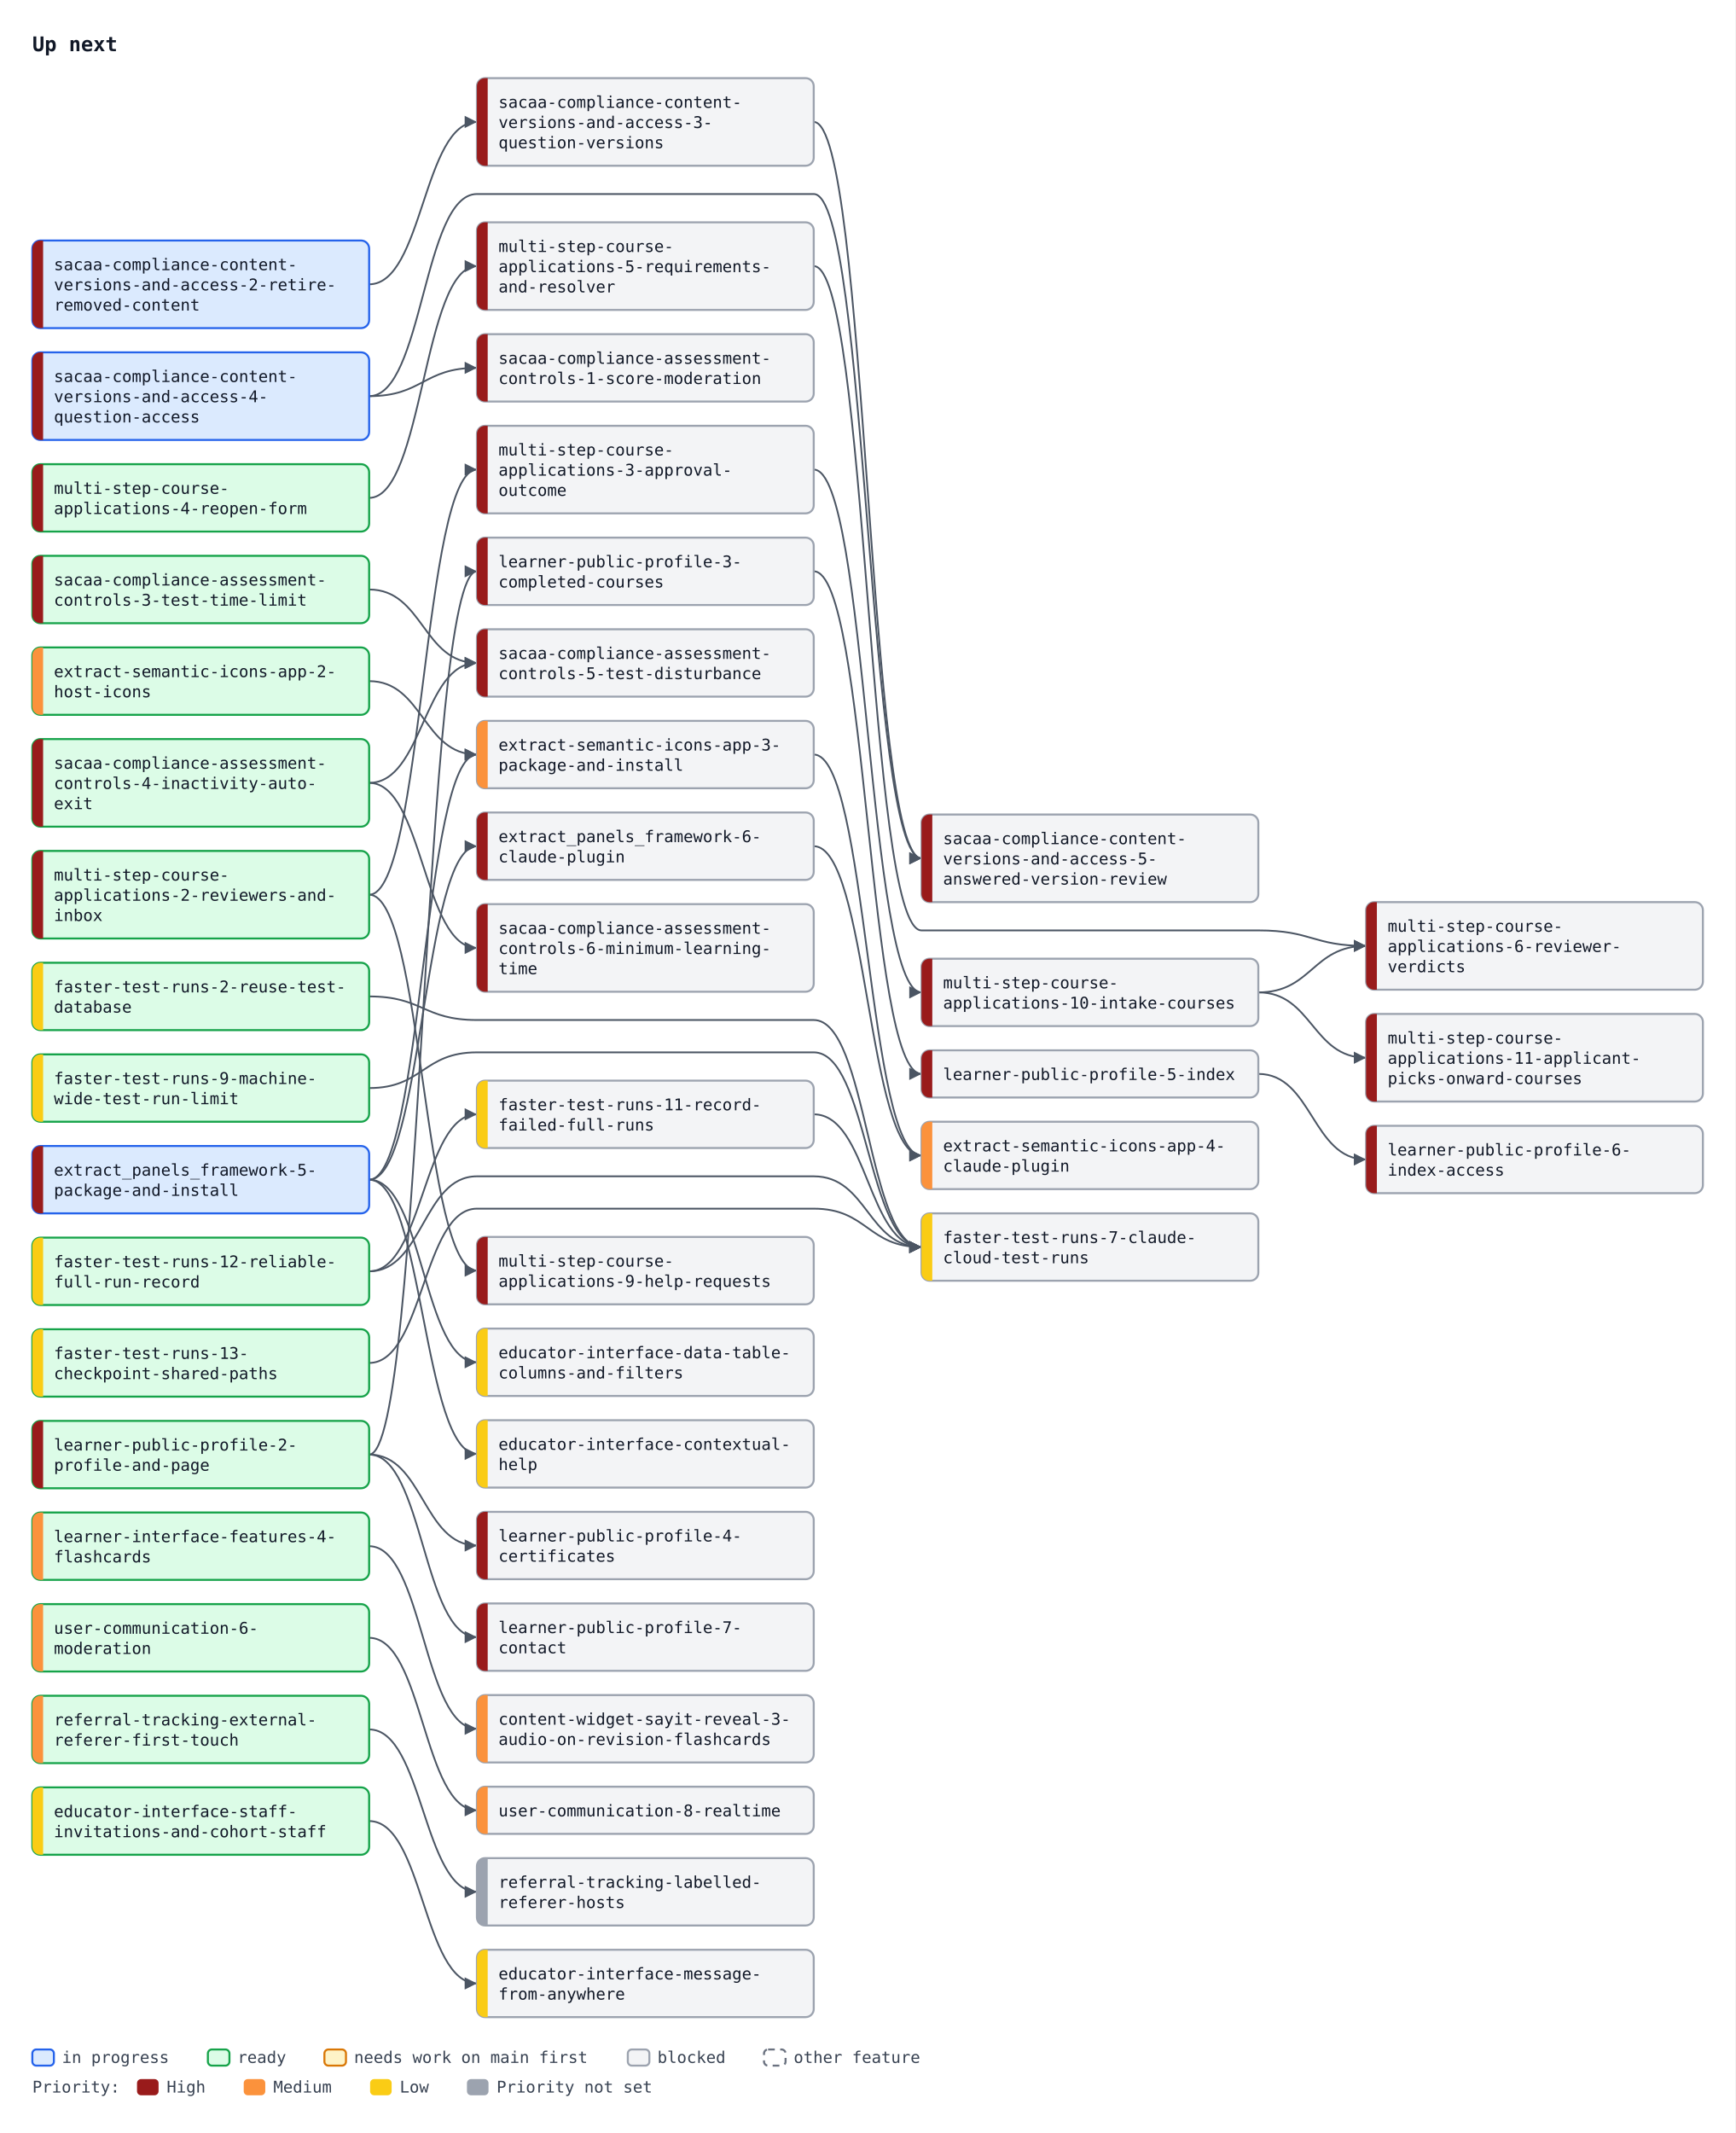
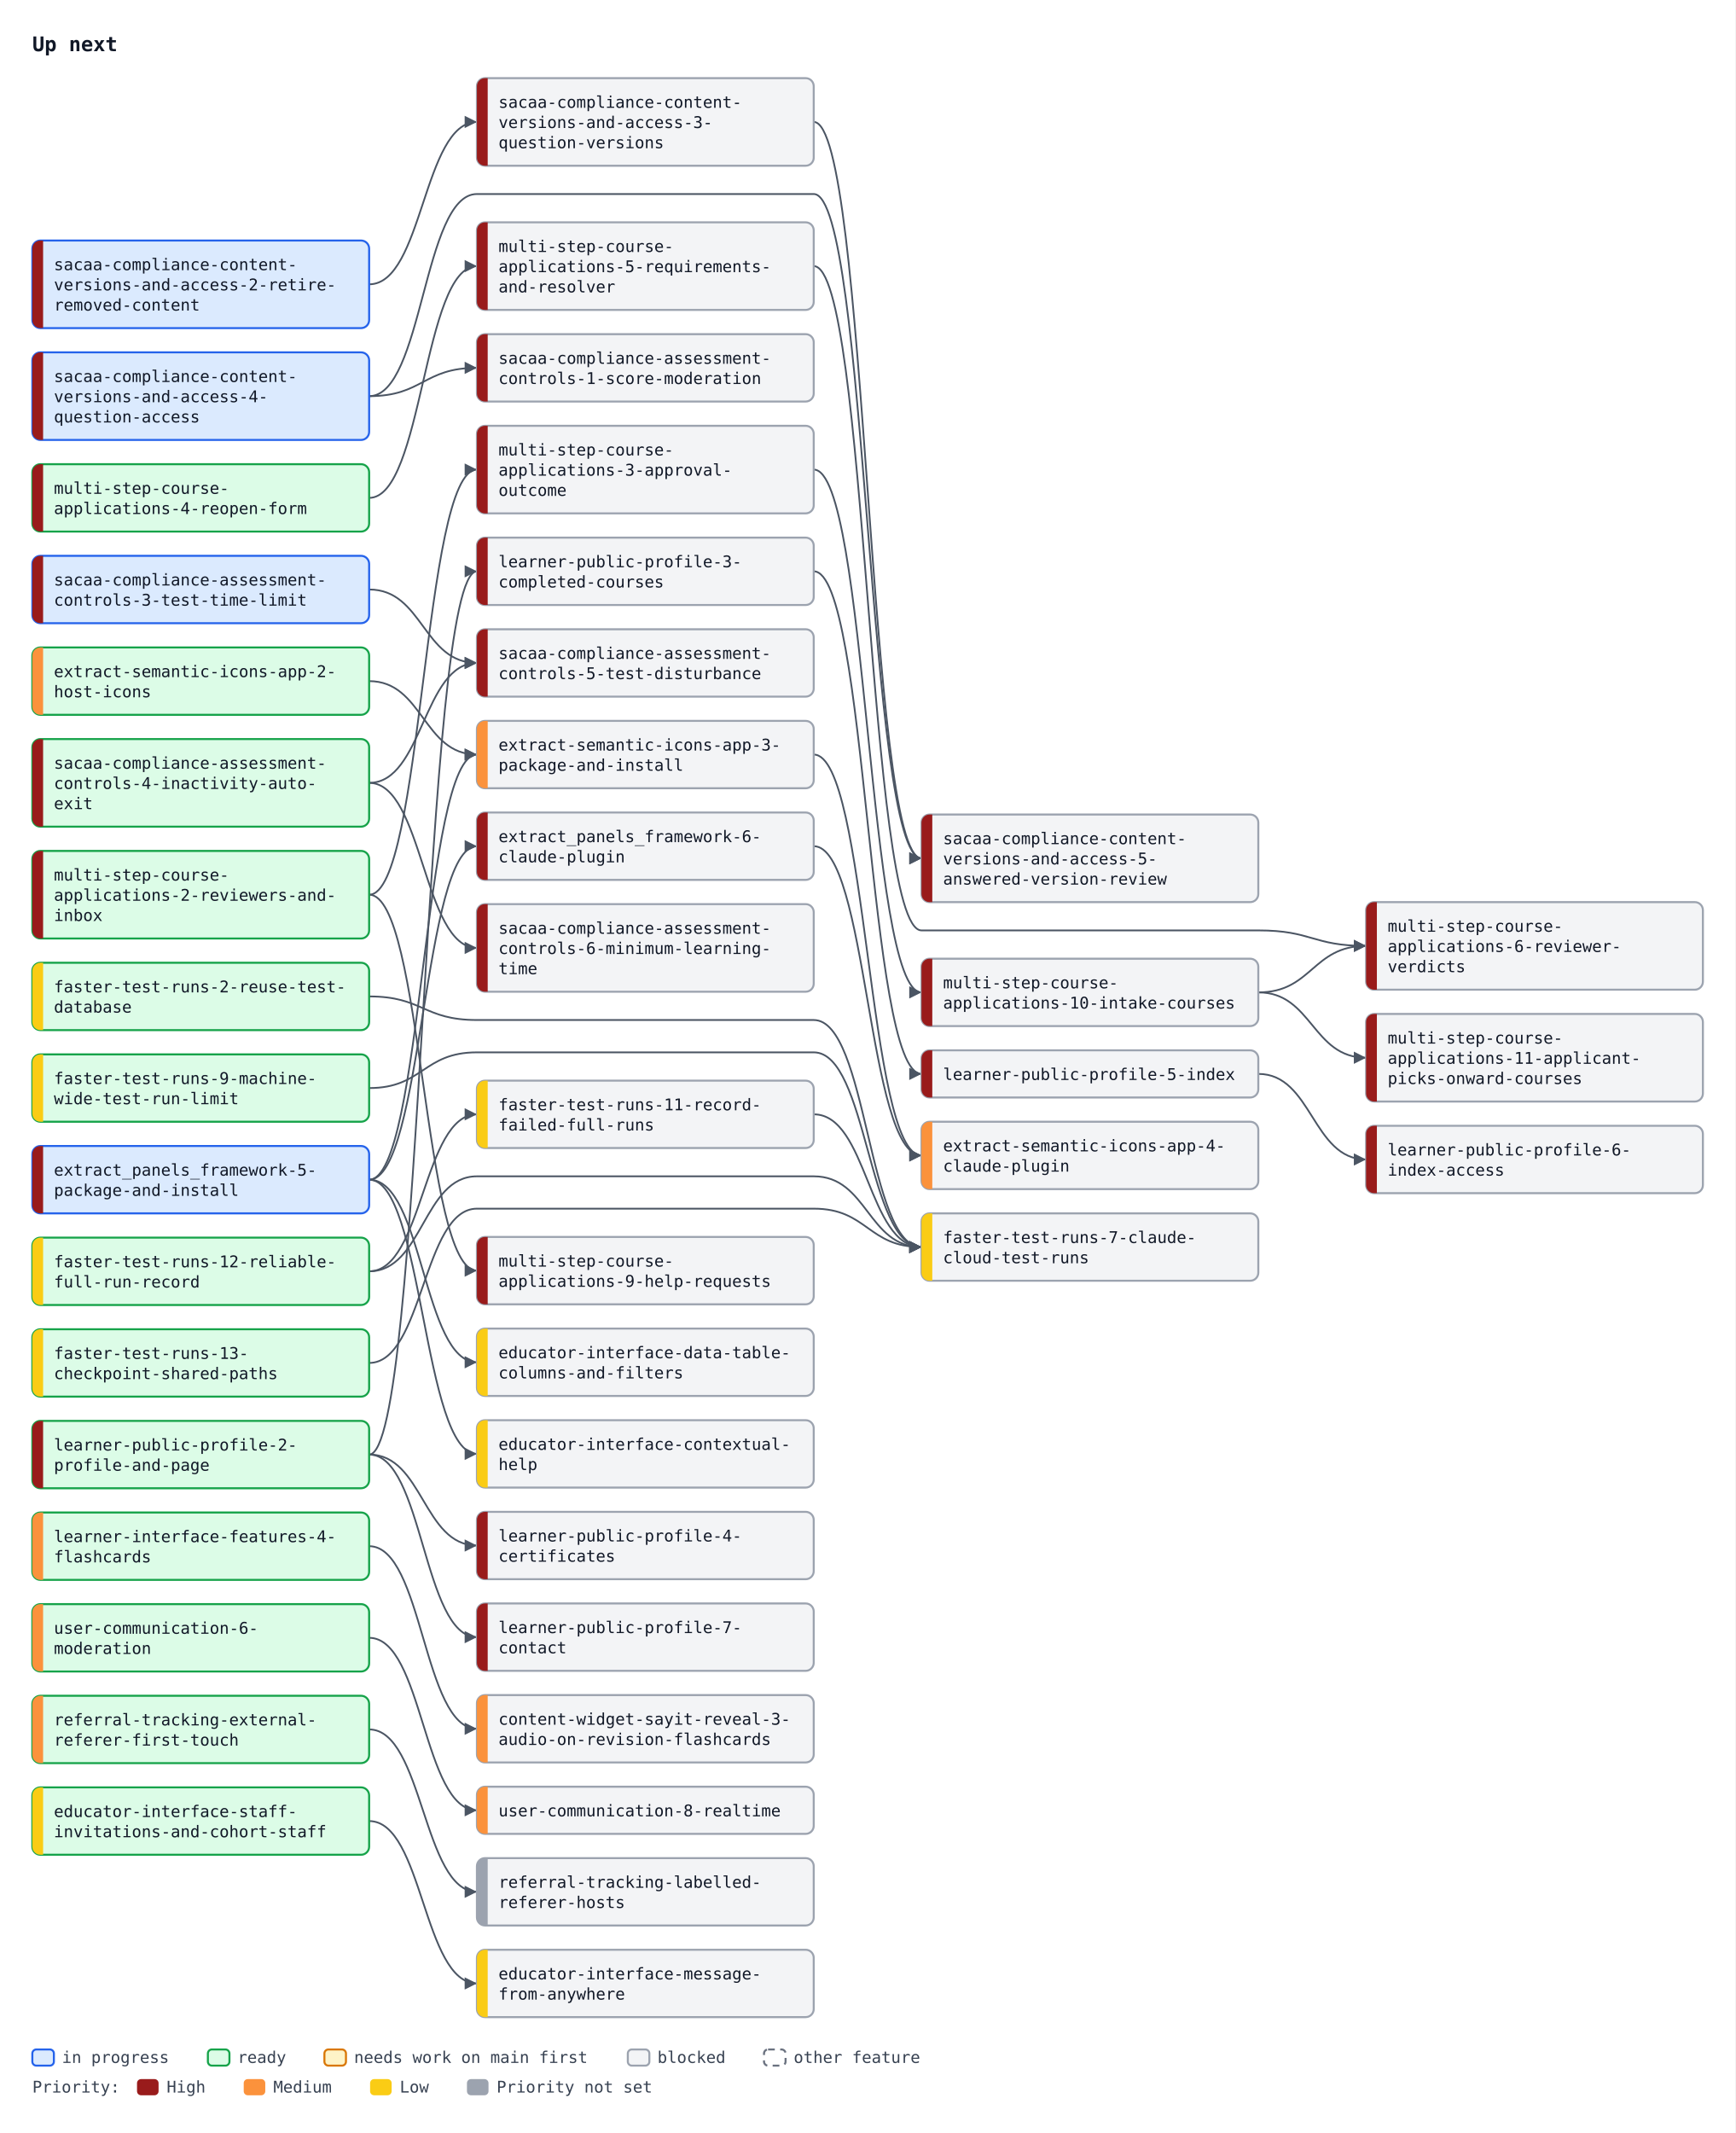
<svg xmlns="http://www.w3.org/2000/svg" width="1288" height="1583" viewBox="0 0 1288 1583" font-family="ui-monospace, SFMono-Regular, Menlo, Consolas, monospace" font-size="12">
  <defs>
    <marker id="arrow" viewBox="0 0 10 10" refX="10" refY="5" markerWidth="7" markerHeight="7" orient="auto-start-reverse">
      <path d="M0,0 L10,5 L0,10 z" fill="#4b5563" />
    </marker>
  </defs>
  <rect width="1288" height="1583" fill="#ffffff" />
  <text x="24" y="38" font-size="15" font-weight="bold" fill="#111827">Up next</text>
  <path d="M274.0,211.0 C314.0,211.0 314.0,90.5 354.0,90.5" fill="none" stroke="#4b5563" stroke-width="1.3" marker-end="url(#arrow)" />
  <path d="M604.0,90.5 C644.0,90.5 644.0,637.0 684.0,637.0" fill="none" stroke="#4b5563" stroke-width="1.3" marker-end="url(#arrow)" />
  <path d="M274.0,294.0 C314.0,294.0 314.0,144.0 354.0,144.0 L604.0,144.0 C644.0,144.0 644.0,637.0 684.0,637.0" fill="none" stroke="#4b5563" stroke-width="1.3" marker-end="url(#arrow)" />
  <path d="M274.0,294.0 C314.0,294.0 314.0,273.0 354.0,273.0" fill="none" stroke="#4b5563" stroke-width="1.3" marker-end="url(#arrow)" />
  <path d="M274.0,437.5 C314.0,437.5 314.0,492.0 354.0,492.0" fill="none" stroke="#4b5563" stroke-width="1.3" marker-end="url(#arrow)" />
  <path d="M274.0,581.0 C314.0,581.0 314.0,492.0 354.0,492.0" fill="none" stroke="#4b5563" stroke-width="1.3" marker-end="url(#arrow)" />
  <path d="M274.0,581.0 C314.0,581.0 314.0,703.5 354.0,703.5" fill="none" stroke="#4b5563" stroke-width="1.3" marker-end="url(#arrow)" />
  <path d="M274.0,875.5 C314.0,875.5 314.0,628.0 354.0,628.0" fill="none" stroke="#4b5563" stroke-width="1.3" marker-end="url(#arrow)" />
  <path d="M274.0,1079.5 C314.0,1079.5 314.0,424.0 354.0,424.0" fill="none" stroke="#4b5563" stroke-width="1.3" marker-end="url(#arrow)" />
  <path d="M274.0,1079.5 C314.0,1079.5 314.0,1147.0 354.0,1147.0" fill="none" stroke="#4b5563" stroke-width="1.3" marker-end="url(#arrow)" />
  <path d="M604.0,424.0 C644.0,424.0 644.0,797.0 684.0,797.0" fill="none" stroke="#4b5563" stroke-width="1.3" marker-end="url(#arrow)" />
  <path d="M934.0,797.0 C974.0,797.0 974.0,860.5 1014.0,860.5" fill="none" stroke="#4b5563" stroke-width="1.3" marker-end="url(#arrow)" />
  <path d="M274.0,1079.5 C314.0,1079.5 314.0,1215.0 354.0,1215.0" fill="none" stroke="#4b5563" stroke-width="1.3" marker-end="url(#arrow)" />
  <path d="M274.0,664.0 C314.0,664.0 314.0,348.5 354.0,348.5" fill="none" stroke="#4b5563" stroke-width="1.3" marker-end="url(#arrow)" />
  <path d="M274.0,369.5 C314.0,369.5 314.0,197.5 354.0,197.5" fill="none" stroke="#4b5563" stroke-width="1.3" marker-end="url(#arrow)" />
  <path d="M604.0,197.5 C644.0,197.5 644.0,690.5 684.0,690.5 L934.0,690.5 C974.0,690.5 974.0,702.0 1014.0,702.0" fill="none" stroke="#4b5563" stroke-width="1.3" marker-end="url(#arrow)" />
  <path d="M934.0,736.5 C974.0,736.5 974.0,702.0 1014.0,702.0" fill="none" stroke="#4b5563" stroke-width="1.3" marker-end="url(#arrow)" />
  <path d="M274.0,664.0 C314.0,664.0 314.0,943.0 354.0,943.0" fill="none" stroke="#4b5563" stroke-width="1.3" marker-end="url(#arrow)" />
  <path d="M604.0,348.5 C644.0,348.5 644.0,736.5 684.0,736.5" fill="none" stroke="#4b5563" stroke-width="1.3" marker-end="url(#arrow)" />
  <path d="M934.0,736.5 C974.0,736.5 974.0,785.0 1014.0,785.0" fill="none" stroke="#4b5563" stroke-width="1.3" marker-end="url(#arrow)" />
  <path d="M274.0,1147.5 C314.0,1147.5 314.0,1283.0 354.0,1283.0" fill="none" stroke="#4b5563" stroke-width="1.3" marker-end="url(#arrow)" />
  <path d="M274.0,1215.5 C314.0,1215.5 314.0,1343.5 354.0,1343.5" fill="none" stroke="#4b5563" stroke-width="1.3" marker-end="url(#arrow)" />
  <path d="M274.0,1283.5 C314.0,1283.5 314.0,1404.0 354.0,1404.0" fill="none" stroke="#4b5563" stroke-width="1.3" marker-end="url(#arrow)" />
  <path d="M274.0,505.5 C314.0,505.5 314.0,560.0 354.0,560.0" fill="none" stroke="#4b5563" stroke-width="1.3" marker-end="url(#arrow)" />
  <path d="M274.0,875.5 C314.0,875.5 314.0,560.0 354.0,560.0" fill="none" stroke="#4b5563" stroke-width="1.3" marker-end="url(#arrow)" />
  <path d="M604.0,560.0 C644.0,560.0 644.0,857.5 684.0,857.5" fill="none" stroke="#4b5563" stroke-width="1.3" marker-end="url(#arrow)" />
  <path d="M604.0,628.0 C644.0,628.0 644.0,857.5 684.0,857.5" fill="none" stroke="#4b5563" stroke-width="1.3" marker-end="url(#arrow)" />
  <path d="M274.0,739.5 C314.0,739.5 314.0,757.0 354.0,757.0 L604.0,757.0 C644.0,757.0 644.0,925.5 684.0,925.5" fill="none" stroke="#4b5563" stroke-width="1.3" marker-end="url(#arrow)" />
  <path d="M274.0,807.5 C314.0,807.5 314.0,781.0 354.0,781.0 L604.0,781.0 C644.0,781.0 644.0,925.5 684.0,925.5" fill="none" stroke="#4b5563" stroke-width="1.3" marker-end="url(#arrow)" />
  <path d="M604.0,827.0 C644.0,827.0 644.0,925.5 684.0,925.5" fill="none" stroke="#4b5563" stroke-width="1.3" marker-end="url(#arrow)" />
  <path d="M274.0,943.5 C314.0,943.5 314.0,873.0 354.0,873.0 L604.0,873.0 C644.0,873.0 644.0,925.5 684.0,925.5" fill="none" stroke="#4b5563" stroke-width="1.3" marker-end="url(#arrow)" />
  <path d="M274.0,1011.5 C314.0,1011.5 314.0,897.0 354.0,897.0 L604.0,897.0 C644.0,897.0 644.0,925.5 684.0,925.5" fill="none" stroke="#4b5563" stroke-width="1.3" marker-end="url(#arrow)" />
  <path d="M274.0,943.5 C314.0,943.5 314.0,827.0 354.0,827.0" fill="none" stroke="#4b5563" stroke-width="1.3" marker-end="url(#arrow)" />
  <path d="M274.0,875.5 C314.0,875.5 314.0,1011.0 354.0,1011.0" fill="none" stroke="#4b5563" stroke-width="1.3" marker-end="url(#arrow)" />
  <path d="M274.0,875.5 C314.0,875.5 314.0,1079.0 354.0,1079.0" fill="none" stroke="#4b5563" stroke-width="1.3" marker-end="url(#arrow)" />
  <path d="M274.0,1351.5 C314.0,1351.5 314.0,1472.0 354.0,1472.0" fill="none" stroke="#4b5563" stroke-width="1.3" marker-end="url(#arrow)" />
  <rect x="24.0" y="178.5" width="250" height="65" rx="6" fill="#dbeafe" stroke="#2563eb" stroke-width="1.5" />
  <path d="M32.0,178.5 H30.0 A6,6 0 0 0 24.0,184.5 V237.5 A6,6 0 0 0 30.0,243.5 H32.0 Z" fill="#991b1b" />
  <text x="40.0" y="200.5" fill="#111827">sacaa-compliance-content-</text>
  <text x="40.0" y="215.5" fill="#111827">versions-and-access-2-retire-</text>
  <text x="40.0" y="230.5" fill="#111827">removed-content</text>
  <rect x="354.0" y="58.0" width="250" height="65" rx="6" fill="#f3f4f6" stroke="#9ca3af" stroke-width="1.5" />
  <path d="M362.0,58.0 H360.0 A6,6 0 0 0 354.0,64.0 V117.0 A6,6 0 0 0 360.0,123.0 H362.0 Z" fill="#991b1b" />
  <text x="370.0" y="80.0" fill="#111827">sacaa-compliance-content-</text>
  <text x="370.0" y="95.0" fill="#111827">versions-and-access-3-</text>
  <text x="370.0" y="110.0" fill="#111827">question-versions</text>
  <rect x="24.0" y="261.5" width="250" height="65" rx="6" fill="#dbeafe" stroke="#2563eb" stroke-width="1.5" />
  <path d="M32.0,261.5 H30.0 A6,6 0 0 0 24.0,267.5 V320.5 A6,6 0 0 0 30.0,326.5 H32.0 Z" fill="#991b1b" />
  <text x="40.0" y="283.5" fill="#111827">sacaa-compliance-content-</text>
  <text x="40.0" y="298.5" fill="#111827">versions-and-access-4-</text>
  <text x="40.0" y="313.5" fill="#111827">question-access</text>
  <rect x="684.0" y="604.5" width="250" height="65" rx="6" fill="#f3f4f6" stroke="#9ca3af" stroke-width="1.5" />
  <path d="M692.0,604.5 H690.0 A6,6 0 0 0 684.0,610.5 V663.5 A6,6 0 0 0 690.0,669.5 H692.0 Z" fill="#991b1b" />
  <text x="700.0" y="626.5" fill="#111827">sacaa-compliance-content-</text>
  <text x="700.0" y="641.5" fill="#111827">versions-and-access-5-</text>
  <text x="700.0" y="656.5" fill="#111827">answered-version-review</text>
  <rect x="354.0" y="248.0" width="250" height="50" rx="6" fill="#f3f4f6" stroke="#9ca3af" stroke-width="1.5" />
  <path d="M362.0,248.0 H360.0 A6,6 0 0 0 354.0,254.0 V292.0 A6,6 0 0 0 360.0,298.0 H362.0 Z" fill="#991b1b" />
  <text x="370.0" y="270.0" fill="#111827">sacaa-compliance-assessment-</text>
  <text x="370.0" y="285.0" fill="#111827">controls-1-score-moderation</text>
-   <rect x="24.0" y="412.5" width="250" height="50" rx="6" fill="#dcfce7" stroke="#16a34a" stroke-width="1.5" />
+   <rect x="24.0" y="412.5" width="250" height="50" rx="6" fill="#dbeafe" stroke="#2563eb" stroke-width="1.5" />
  <path d="M32.0,412.5 H30.0 A6,6 0 0 0 24.0,418.5 V456.5 A6,6 0 0 0 30.0,462.5 H32.0 Z" fill="#991b1b" />
  <text x="40.0" y="434.5" fill="#111827">sacaa-compliance-assessment-</text>
  <text x="40.0" y="449.5" fill="#111827">controls-3-test-time-limit</text>
  <rect x="24.0" y="548.5" width="250" height="65" rx="6" fill="#dcfce7" stroke="#16a34a" stroke-width="1.5" />
  <path d="M32.0,548.5 H30.0 A6,6 0 0 0 24.0,554.5 V607.5 A6,6 0 0 0 30.0,613.5 H32.0 Z" fill="#991b1b" />
  <text x="40.0" y="570.5" fill="#111827">sacaa-compliance-assessment-</text>
  <text x="40.0" y="585.5" fill="#111827">controls-4-inactivity-auto-</text>
  <text x="40.0" y="600.5" fill="#111827">exit</text>
  <rect x="354.0" y="467.0" width="250" height="50" rx="6" fill="#f3f4f6" stroke="#9ca3af" stroke-width="1.5" />
  <path d="M362.0,467.0 H360.0 A6,6 0 0 0 354.0,473.0 V511.0 A6,6 0 0 0 360.0,517.0 H362.0 Z" fill="#991b1b" />
  <text x="370.0" y="489.0" fill="#111827">sacaa-compliance-assessment-</text>
  <text x="370.0" y="504.0" fill="#111827">controls-5-test-disturbance</text>
  <rect x="354.0" y="671.0" width="250" height="65" rx="6" fill="#f3f4f6" stroke="#9ca3af" stroke-width="1.5" />
  <path d="M362.0,671.0 H360.0 A6,6 0 0 0 354.0,677.0 V730.0 A6,6 0 0 0 360.0,736.0 H362.0 Z" fill="#991b1b" />
  <text x="370.0" y="693.0" fill="#111827">sacaa-compliance-assessment-</text>
  <text x="370.0" y="708.0" fill="#111827">controls-6-minimum-learning-</text>
  <text x="370.0" y="723.0" fill="#111827">time</text>
  <rect x="24.0" y="850.5" width="250" height="50" rx="6" fill="#dbeafe" stroke="#2563eb" stroke-width="1.5" />
  <path d="M32.0,850.5 H30.0 A6,6 0 0 0 24.0,856.5 V894.5 A6,6 0 0 0 30.0,900.5 H32.0 Z" fill="#991b1b" />
  <text x="40.0" y="872.5" fill="#111827">extract_panels_framework-5-</text>
  <text x="40.0" y="887.5" fill="#111827">package-and-install</text>
  <rect x="354.0" y="603.0" width="250" height="50" rx="6" fill="#f3f4f6" stroke="#9ca3af" stroke-width="1.5" />
  <path d="M362.0,603.0 H360.0 A6,6 0 0 0 354.0,609.0 V647.0 A6,6 0 0 0 360.0,653.0 H362.0 Z" fill="#991b1b" />
  <text x="370.0" y="625.0" fill="#111827">extract_panels_framework-6-</text>
  <text x="370.0" y="640.0" fill="#111827">claude-plugin</text>
  <rect x="24.0" y="1054.5" width="250" height="50" rx="6" fill="#dcfce7" stroke="#16a34a" stroke-width="1.5" />
  <path d="M32.0,1054.5 H30.0 A6,6 0 0 0 24.0,1060.5 V1098.5 A6,6 0 0 0 30.0,1104.5 H32.0 Z" fill="#991b1b" />
  <text x="40.0" y="1076.5" fill="#111827">learner-public-profile-2-</text>
  <text x="40.0" y="1091.5" fill="#111827">profile-and-page</text>
  <rect x="354.0" y="399.0" width="250" height="50" rx="6" fill="#f3f4f6" stroke="#9ca3af" stroke-width="1.5" />
  <path d="M362.0,399.0 H360.0 A6,6 0 0 0 354.0,405.0 V443.0 A6,6 0 0 0 360.0,449.0 H362.0 Z" fill="#991b1b" />
  <text x="370.0" y="421.0" fill="#111827">learner-public-profile-3-</text>
  <text x="370.0" y="436.0" fill="#111827">completed-courses</text>
  <rect x="354.0" y="1122.0" width="250" height="50" rx="6" fill="#f3f4f6" stroke="#9ca3af" stroke-width="1.5" />
  <path d="M362.0,1122.0 H360.0 A6,6 0 0 0 354.0,1128.0 V1166.0 A6,6 0 0 0 360.0,1172.0 H362.0 Z" fill="#991b1b" />
  <text x="370.0" y="1144.0" fill="#111827">learner-public-profile-4-</text>
  <text x="370.0" y="1159.0" fill="#111827">certificates</text>
  <rect x="684.0" y="779.5" width="250" height="35" rx="6" fill="#f3f4f6" stroke="#9ca3af" stroke-width="1.5" />
  <path d="M692.0,779.5 H690.0 A6,6 0 0 0 684.0,785.5 V808.5 A6,6 0 0 0 690.0,814.5 H692.0 Z" fill="#991b1b" />
  <text x="700.0" y="801.5" fill="#111827">learner-public-profile-5-index</text>
  <rect x="1014.0" y="835.5" width="250" height="50" rx="6" fill="#f3f4f6" stroke="#9ca3af" stroke-width="1.5" />
  <path d="M1022.0,835.5 H1020.0 A6,6 0 0 0 1014.0,841.5 V879.5 A6,6 0 0 0 1020.0,885.5 H1022.0 Z" fill="#991b1b" />
  <text x="1030.0" y="857.5" fill="#111827">learner-public-profile-6-</text>
  <text x="1030.0" y="872.5" fill="#111827">index-access</text>
  <rect x="354.0" y="1190.0" width="250" height="50" rx="6" fill="#f3f4f6" stroke="#9ca3af" stroke-width="1.5" />
  <path d="M362.0,1190.0 H360.0 A6,6 0 0 0 354.0,1196.0 V1234.0 A6,6 0 0 0 360.0,1240.0 H362.0 Z" fill="#991b1b" />
  <text x="370.0" y="1212.0" fill="#111827">learner-public-profile-7-</text>
  <text x="370.0" y="1227.0" fill="#111827">contact</text>
  <rect x="24.0" y="631.5" width="250" height="65" rx="6" fill="#dcfce7" stroke="#16a34a" stroke-width="1.5" />
  <path d="M32.0,631.5 H30.0 A6,6 0 0 0 24.0,637.5 V690.5 A6,6 0 0 0 30.0,696.5 H32.0 Z" fill="#991b1b" />
  <text x="40.0" y="653.5" fill="#111827">multi-step-course-</text>
  <text x="40.0" y="668.5" fill="#111827">applications-2-reviewers-and-</text>
  <text x="40.0" y="683.5" fill="#111827">inbox</text>
  <rect x="354.0" y="316.0" width="250" height="65" rx="6" fill="#f3f4f6" stroke="#9ca3af" stroke-width="1.5" />
  <path d="M362.0,316.0 H360.0 A6,6 0 0 0 354.0,322.0 V375.0 A6,6 0 0 0 360.0,381.0 H362.0 Z" fill="#991b1b" />
  <text x="370.0" y="338.0" fill="#111827">multi-step-course-</text>
  <text x="370.0" y="353.0" fill="#111827">applications-3-approval-</text>
  <text x="370.0" y="368.0" fill="#111827">outcome</text>
  <rect x="24.0" y="344.5" width="250" height="50" rx="6" fill="#dcfce7" stroke="#16a34a" stroke-width="1.5" />
  <path d="M32.0,344.5 H30.0 A6,6 0 0 0 24.0,350.5 V388.5 A6,6 0 0 0 30.0,394.5 H32.0 Z" fill="#991b1b" />
  <text x="40.0" y="366.5" fill="#111827">multi-step-course-</text>
  <text x="40.0" y="381.5" fill="#111827">applications-4-reopen-form</text>
  <rect x="354.0" y="165.0" width="250" height="65" rx="6" fill="#f3f4f6" stroke="#9ca3af" stroke-width="1.5" />
  <path d="M362.0,165.0 H360.0 A6,6 0 0 0 354.0,171.0 V224.0 A6,6 0 0 0 360.0,230.0 H362.0 Z" fill="#991b1b" />
  <text x="370.0" y="187.0" fill="#111827">multi-step-course-</text>
  <text x="370.0" y="202.0" fill="#111827">applications-5-requirements-</text>
  <text x="370.0" y="217.0" fill="#111827">and-resolver</text>
  <rect x="1014.0" y="669.5" width="250" height="65" rx="6" fill="#f3f4f6" stroke="#9ca3af" stroke-width="1.5" />
  <path d="M1022.0,669.5 H1020.0 A6,6 0 0 0 1014.0,675.5 V728.5 A6,6 0 0 0 1020.0,734.5 H1022.0 Z" fill="#991b1b" />
  <text x="1030.0" y="691.5" fill="#111827">multi-step-course-</text>
  <text x="1030.0" y="706.5" fill="#111827">applications-6-reviewer-</text>
  <text x="1030.0" y="721.5" fill="#111827">verdicts</text>
  <rect x="354.0" y="918.0" width="250" height="50" rx="6" fill="#f3f4f6" stroke="#9ca3af" stroke-width="1.5" />
  <path d="M362.0,918.0 H360.0 A6,6 0 0 0 354.0,924.0 V962.0 A6,6 0 0 0 360.0,968.0 H362.0 Z" fill="#991b1b" />
  <text x="370.0" y="940.0" fill="#111827">multi-step-course-</text>
  <text x="370.0" y="955.0" fill="#111827">applications-9-help-requests</text>
  <rect x="684.0" y="711.5" width="250" height="50" rx="6" fill="#f3f4f6" stroke="#9ca3af" stroke-width="1.5" />
  <path d="M692.0,711.5 H690.0 A6,6 0 0 0 684.0,717.5 V755.5 A6,6 0 0 0 690.0,761.5 H692.0 Z" fill="#991b1b" />
  <text x="700.0" y="733.5" fill="#111827">multi-step-course-</text>
  <text x="700.0" y="748.5" fill="#111827">applications-10-intake-courses</text>
  <rect x="1014.0" y="752.5" width="250" height="65" rx="6" fill="#f3f4f6" stroke="#9ca3af" stroke-width="1.5" />
  <path d="M1022.0,752.5 H1020.0 A6,6 0 0 0 1014.0,758.5 V811.5 A6,6 0 0 0 1020.0,817.5 H1022.0 Z" fill="#991b1b" />
  <text x="1030.0" y="774.5" fill="#111827">multi-step-course-</text>
  <text x="1030.0" y="789.5" fill="#111827">applications-11-applicant-</text>
  <text x="1030.0" y="804.5" fill="#111827">picks-onward-courses</text>
  <rect x="24.0" y="1122.5" width="250" height="50" rx="6" fill="#dcfce7" stroke="#16a34a" stroke-width="1.5" />
  <path d="M32.0,1122.5 H30.0 A6,6 0 0 0 24.0,1128.5 V1166.5 A6,6 0 0 0 30.0,1172.5 H32.0 Z" fill="#fb923c" />
  <text x="40.0" y="1144.5" fill="#111827">learner-interface-features-4-</text>
  <text x="40.0" y="1159.5" fill="#111827">flashcards</text>
  <rect x="354.0" y="1258.0" width="250" height="50" rx="6" fill="#f3f4f6" stroke="#9ca3af" stroke-width="1.5" />
  <path d="M362.0,1258.0 H360.0 A6,6 0 0 0 354.0,1264.0 V1302.0 A6,6 0 0 0 360.0,1308.0 H362.0 Z" fill="#fb923c" />
  <text x="370.0" y="1280.0" fill="#111827">content-widget-sayit-reveal-3-</text>
  <text x="370.0" y="1295.0" fill="#111827">audio-on-revision-flashcards</text>
  <rect x="24.0" y="1190.5" width="250" height="50" rx="6" fill="#dcfce7" stroke="#16a34a" stroke-width="1.5" />
  <path d="M32.0,1190.5 H30.0 A6,6 0 0 0 24.0,1196.5 V1234.5 A6,6 0 0 0 30.0,1240.5 H32.0 Z" fill="#fb923c" />
  <text x="40.0" y="1212.5" fill="#111827">user-communication-6-</text>
  <text x="40.0" y="1227.5" fill="#111827">moderation</text>
  <rect x="354.0" y="1326.0" width="250" height="35" rx="6" fill="#f3f4f6" stroke="#9ca3af" stroke-width="1.5" />
  <path d="M362.0,1326.0 H360.0 A6,6 0 0 0 354.0,1332.0 V1355.0 A6,6 0 0 0 360.0,1361.0 H362.0 Z" fill="#fb923c" />
  <text x="370.0" y="1348.0" fill="#111827">user-communication-8-realtime</text>
  <rect x="24.0" y="1258.5" width="250" height="50" rx="6" fill="#dcfce7" stroke="#16a34a" stroke-width="1.5" />
  <path d="M32.0,1258.5 H30.0 A6,6 0 0 0 24.0,1264.5 V1302.5 A6,6 0 0 0 30.0,1308.5 H32.0 Z" fill="#fb923c" />
  <text x="40.0" y="1280.5" fill="#111827">referral-tracking-external-</text>
  <text x="40.0" y="1295.5" fill="#111827">referer-first-touch</text>
  <rect x="354.0" y="1379.0" width="250" height="50" rx="6" fill="#f3f4f6" stroke="#9ca3af" stroke-width="1.5" />
  <path d="M362.0,1379.0 H360.0 A6,6 0 0 0 354.0,1385.0 V1423.0 A6,6 0 0 0 360.0,1429.0 H362.0 Z" fill="#9ca3af" />
  <text x="370.0" y="1401.0" fill="#111827">referral-tracking-labelled-</text>
  <text x="370.0" y="1416.0" fill="#111827">referer-hosts</text>
  <rect x="24.0" y="480.5" width="250" height="50" rx="6" fill="#dcfce7" stroke="#16a34a" stroke-width="1.5" />
  <path d="M32.0,480.5 H30.0 A6,6 0 0 0 24.0,486.5 V524.5 A6,6 0 0 0 30.0,530.5 H32.0 Z" fill="#fb923c" />
  <text x="40.0" y="502.5" fill="#111827">extract-semantic-icons-app-2-</text>
  <text x="40.0" y="517.5" fill="#111827">host-icons</text>
  <rect x="354.0" y="535.0" width="250" height="50" rx="6" fill="#f3f4f6" stroke="#9ca3af" stroke-width="1.5" />
  <path d="M362.0,535.0 H360.0 A6,6 0 0 0 354.0,541.0 V579.0 A6,6 0 0 0 360.0,585.0 H362.0 Z" fill="#fb923c" />
  <text x="370.0" y="557.0" fill="#111827">extract-semantic-icons-app-3-</text>
  <text x="370.0" y="572.0" fill="#111827">package-and-install</text>
  <rect x="684.0" y="832.5" width="250" height="50" rx="6" fill="#f3f4f6" stroke="#9ca3af" stroke-width="1.5" />
  <path d="M692.0,832.5 H690.0 A6,6 0 0 0 684.0,838.5 V876.5 A6,6 0 0 0 690.0,882.5 H692.0 Z" fill="#fb923c" />
  <text x="700.0" y="854.5" fill="#111827">extract-semantic-icons-app-4-</text>
  <text x="700.0" y="869.5" fill="#111827">claude-plugin</text>
  <rect x="24.0" y="714.5" width="250" height="50" rx="6" fill="#dcfce7" stroke="#16a34a" stroke-width="1.5" />
  <path d="M32.0,714.5 H30.0 A6,6 0 0 0 24.0,720.5 V758.5 A6,6 0 0 0 30.0,764.5 H32.0 Z" fill="#facc15" />
  <text x="40.0" y="736.5" fill="#111827">faster-test-runs-2-reuse-test-</text>
  <text x="40.0" y="751.5" fill="#111827">database</text>
  <rect x="684.0" y="900.5" width="250" height="50" rx="6" fill="#f3f4f6" stroke="#9ca3af" stroke-width="1.5" />
  <path d="M692.0,900.5 H690.0 A6,6 0 0 0 684.0,906.5 V944.5 A6,6 0 0 0 690.0,950.5 H692.0 Z" fill="#facc15" />
  <text x="700.0" y="922.5" fill="#111827">faster-test-runs-7-claude-</text>
  <text x="700.0" y="937.5" fill="#111827">cloud-test-runs</text>
  <rect x="24.0" y="782.5" width="250" height="50" rx="6" fill="#dcfce7" stroke="#16a34a" stroke-width="1.5" />
  <path d="M32.0,782.5 H30.0 A6,6 0 0 0 24.0,788.5 V826.5 A6,6 0 0 0 30.0,832.5 H32.0 Z" fill="#facc15" />
  <text x="40.0" y="804.5" fill="#111827">faster-test-runs-9-machine-</text>
  <text x="40.0" y="819.5" fill="#111827">wide-test-run-limit</text>
  <rect x="354.0" y="802.0" width="250" height="50" rx="6" fill="#f3f4f6" stroke="#9ca3af" stroke-width="1.5" />
  <path d="M362.0,802.0 H360.0 A6,6 0 0 0 354.0,808.0 V846.0 A6,6 0 0 0 360.0,852.0 H362.0 Z" fill="#facc15" />
  <text x="370.0" y="824.0" fill="#111827">faster-test-runs-11-record-</text>
  <text x="370.0" y="839.0" fill="#111827">failed-full-runs</text>
  <rect x="24.0" y="918.5" width="250" height="50" rx="6" fill="#dcfce7" stroke="#16a34a" stroke-width="1.5" />
  <path d="M32.0,918.5 H30.0 A6,6 0 0 0 24.0,924.5 V962.5 A6,6 0 0 0 30.0,968.5 H32.0 Z" fill="#facc15" />
  <text x="40.0" y="940.5" fill="#111827">faster-test-runs-12-reliable-</text>
  <text x="40.0" y="955.5" fill="#111827">full-run-record</text>
  <rect x="24.0" y="986.5" width="250" height="50" rx="6" fill="#dcfce7" stroke="#16a34a" stroke-width="1.5" />
  <path d="M32.0,986.5 H30.0 A6,6 0 0 0 24.0,992.5 V1030.5 A6,6 0 0 0 30.0,1036.5 H32.0 Z" fill="#facc15" />
  <text x="40.0" y="1008.5" fill="#111827">faster-test-runs-13-</text>
  <text x="40.0" y="1023.5" fill="#111827">checkpoint-shared-paths</text>
  <rect x="354.0" y="986.0" width="250" height="50" rx="6" fill="#f3f4f6" stroke="#9ca3af" stroke-width="1.5" />
  <path d="M362.0,986.0 H360.0 A6,6 0 0 0 354.0,992.0 V1030.0 A6,6 0 0 0 360.0,1036.0 H362.0 Z" fill="#facc15" />
  <text x="370.0" y="1008.0" fill="#111827">educator-interface-data-table-</text>
  <text x="370.0" y="1023.0" fill="#111827">columns-and-filters</text>
  <rect x="354.0" y="1054.0" width="250" height="50" rx="6" fill="#f3f4f6" stroke="#9ca3af" stroke-width="1.5" />
  <path d="M362.0,1054.0 H360.0 A6,6 0 0 0 354.0,1060.0 V1098.0 A6,6 0 0 0 360.0,1104.0 H362.0 Z" fill="#facc15" />
  <text x="370.0" y="1076.0" fill="#111827">educator-interface-contextual-</text>
  <text x="370.0" y="1091.0" fill="#111827">help</text>
  <rect x="24.0" y="1326.5" width="250" height="50" rx="6" fill="#dcfce7" stroke="#16a34a" stroke-width="1.5" />
  <path d="M32.0,1326.5 H30.0 A6,6 0 0 0 24.0,1332.5 V1370.5 A6,6 0 0 0 30.0,1376.5 H32.0 Z" fill="#facc15" />
  <text x="40.0" y="1348.5" fill="#111827">educator-interface-staff-</text>
  <text x="40.0" y="1363.5" fill="#111827">invitations-and-cohort-staff</text>
  <rect x="354.0" y="1447.0" width="250" height="50" rx="6" fill="#f3f4f6" stroke="#9ca3af" stroke-width="1.5" />
  <path d="M362.0,1447.0 H360.0 A6,6 0 0 0 354.0,1453.0 V1491.0 A6,6 0 0 0 360.0,1497.0 H362.0 Z" fill="#facc15" />
  <text x="370.0" y="1469.0" fill="#111827">educator-interface-message-</text>
  <text x="370.0" y="1484.0" fill="#111827">from-anywhere</text>
  <rect x="24.0" y="1521" width="16" height="12" rx="3" fill="#dbeafe" stroke="#2563eb" stroke-width="1.5" />
  <text x="46.0" y="1531" fill="#374151">in progress</text>
  <rect x="154.3" y="1521" width="16" height="12" rx="3" fill="#dcfce7" stroke="#16a34a" stroke-width="1.5" />
  <text x="176.3" y="1531" fill="#374151">ready</text>
  <rect x="240.8" y="1521" width="16" height="12" rx="3" fill="#fef3c7" stroke="#d97706" stroke-width="1.5" />
  <text x="262.8" y="1531" fill="#374151">needs work on main first</text>
  <rect x="466.0" y="1521" width="16" height="12" rx="3" fill="#f3f4f6" stroke="#9ca3af" stroke-width="1.5" />
  <text x="488.0" y="1531" fill="#374151">blocked</text>
  <rect x="567.1" y="1521" width="16" height="12" rx="3" fill="#ffffff" stroke="#6b7280" stroke-width="1.5" stroke-dasharray="5 4" />
  <text x="589.1" y="1531" fill="#374151">other feature</text>
  <text x="24" y="1553" fill="#374151">Priority:</text>
  <rect x="101.7" y="1543" width="16" height="12" rx="3" fill="#991b1b" />
  <text x="123.7" y="1553" fill="#374151">High</text>
  <rect x="180.9" y="1543" width="16" height="12" rx="3" fill="#fb923c" />
  <text x="202.9" y="1553" fill="#374151">Medium</text>
  <rect x="274.7" y="1543" width="16" height="12" rx="3" fill="#facc15" />
  <text x="296.7" y="1553" fill="#374151">Low</text>
  <rect x="346.6" y="1543" width="16" height="12" rx="3" fill="#9ca3af" />
  <text x="368.6" y="1553" fill="#374151">Priority not set</text>
</svg>
